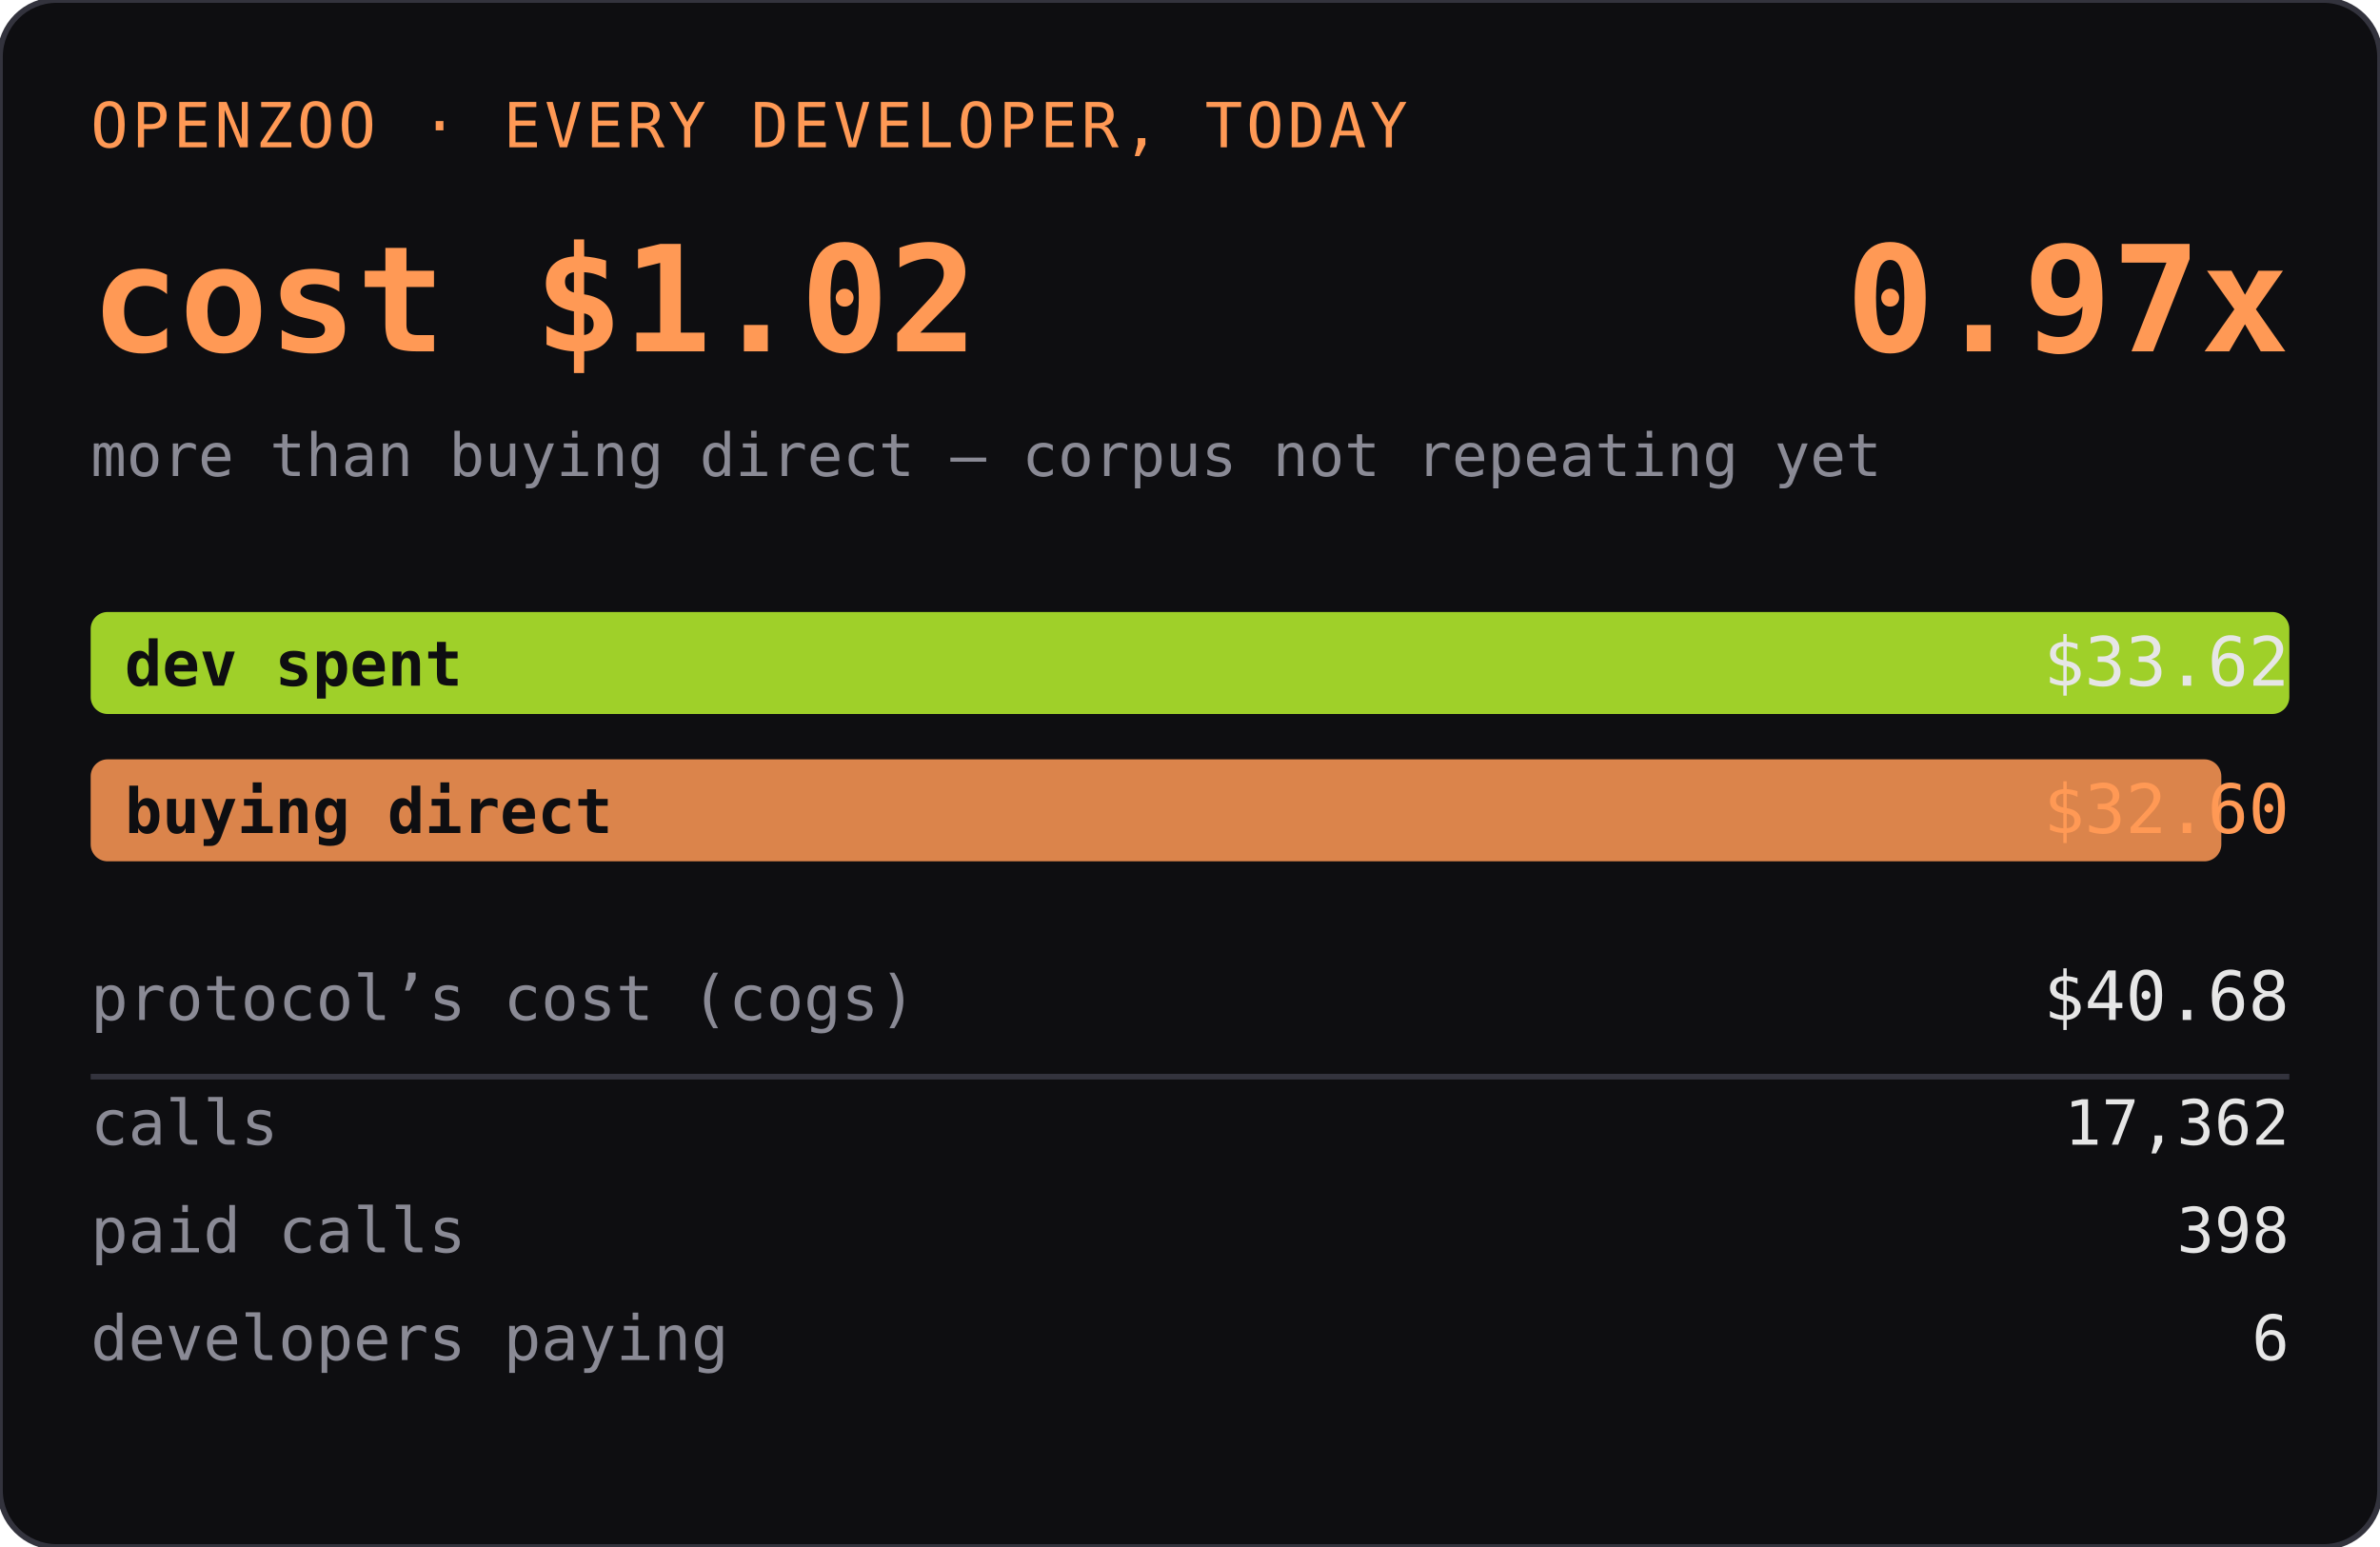
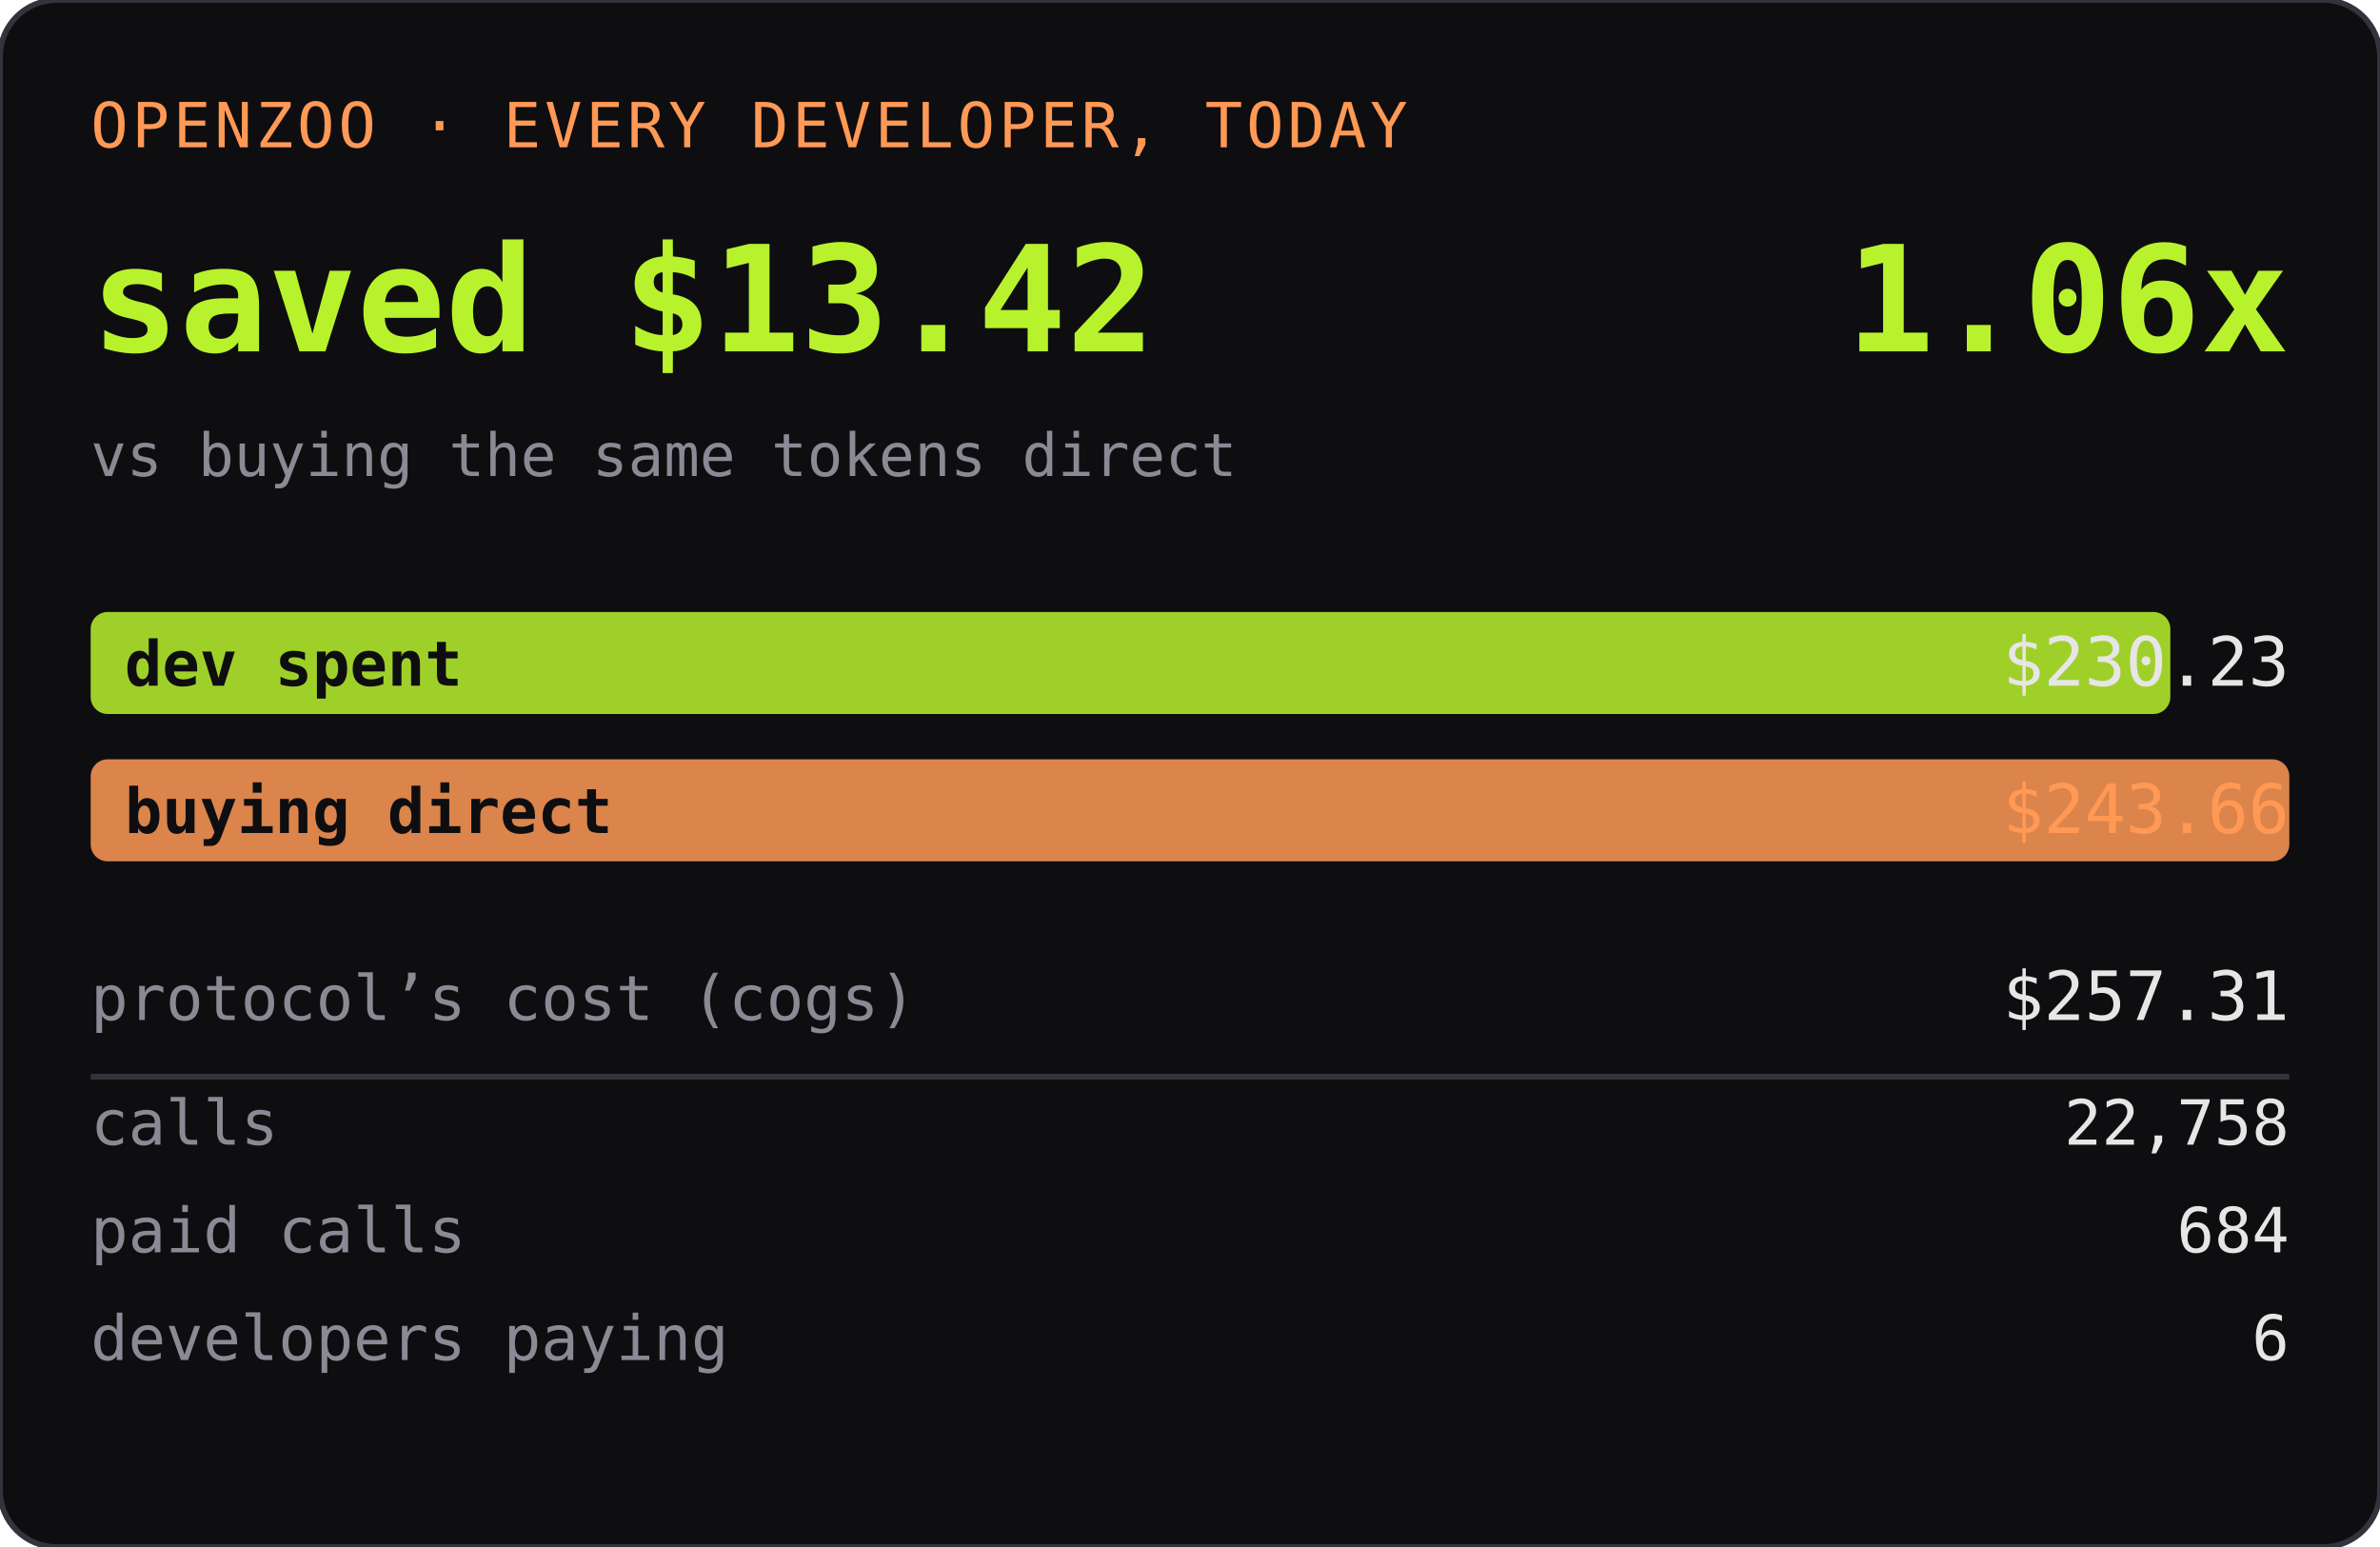
<svg xmlns="http://www.w3.org/2000/svg" width="420" height="273" role="img" aria-label="OPENZOO · EVERY DEVELOPER, TODAY">
  <rect width="420" height="273" rx="10" fill="#0e0e11" />
  <rect width="420" height="273" rx="10" fill="none" stroke="#33333d" />
  <text x="16" y="26" font-family="ui-monospace,SFMono-Regular,Menlo,monospace" font-size="11" fill="#ff9955" letter-spacing="0.06em">OPENZOO · EVERY DEVELOPER, TODAY</text>
-   <text x="16" y="62" font-family="ui-monospace,SFMono-Regular,Menlo,monospace" font-size="26" font-weight="600" fill="#ff9955">cost $1.02</text>
-   <text x="404" y="62" text-anchor="end" font-family="ui-monospace,SFMono-Regular,Menlo,monospace" font-size="26" font-weight="600" fill="#ff9955">0.97x</text>
-   <text x="16" y="84" font-family="ui-monospace,SFMono-Regular,Menlo,monospace" font-size="10.5" fill="#8a8a95">more than buying direct — corpus not repeating yet</text>
-   <rect x="16" y="108" width="388" height="18" rx="3" fill="#b8f22d" opacity="0.85" />
+   <text x="16" y="62" font-family="ui-monospace,SFMono-Regular,Menlo,monospace" font-size="26" font-weight="600" fill="#b8f22d">saved $13.42</text>
+   <text x="404" y="62" text-anchor="end" font-family="ui-monospace,SFMono-Regular,Menlo,monospace" font-size="26" font-weight="600" fill="#b8f22d">1.06x</text>
+   <text x="16" y="84" font-family="ui-monospace,SFMono-Regular,Menlo,monospace" font-size="10.5" fill="#8a8a95">vs buying the same tokens direct</text>
+   <rect x="16" y="108" width="367" height="18" rx="3" fill="#b8f22d" opacity="0.85" />
  <text x="22" y="121" font-family="ui-monospace,SFMono-Regular,Menlo,monospace" font-size="11" fill="#0e0e11" font-weight="600">dev spent</text>
-   <text x="404" y="121" text-anchor="end" font-family="ui-monospace,SFMono-Regular,Menlo,monospace" font-size="12" fill="#e6e6e6">$33.62</text>
-   <rect x="16" y="134" width="376" height="18" rx="3" fill="#ff9955" opacity="0.85" />
+   <text x="404" y="121" text-anchor="end" font-family="ui-monospace,SFMono-Regular,Menlo,monospace" font-size="12" fill="#e6e6e6">$230.23</text>
+   <rect x="16" y="134" width="388" height="18" rx="3" fill="#ff9955" opacity="0.85" />
  <text x="22" y="147" font-family="ui-monospace,SFMono-Regular,Menlo,monospace" font-size="11" fill="#0e0e11" font-weight="600">buying direct</text>
-   <text x="404" y="147" text-anchor="end" font-family="ui-monospace,SFMono-Regular,Menlo,monospace" font-size="12" fill="#ff9955">$32.60</text>
+   <text x="404" y="147" text-anchor="end" font-family="ui-monospace,SFMono-Regular,Menlo,monospace" font-size="12" fill="#ff9955">$243.66</text>
  <text x="16" y="180" font-family="ui-monospace,SFMono-Regular,Menlo,monospace" font-size="11" fill="#8a8a95">protocol’s cost (cogs)</text>
-   <text x="404" y="180" text-anchor="end" font-family="ui-monospace,SFMono-Regular,Menlo,monospace" font-size="12" fill="#e6e6e6">$40.68</text>
+   <text x="404" y="180" text-anchor="end" font-family="ui-monospace,SFMono-Regular,Menlo,monospace" font-size="12" fill="#e6e6e6">$257.31</text>
  <line x1="16" y1="190" x2="404" y2="190" stroke="#33333d" />
  <text x="16" y="202" font-family="ui-monospace,SFMono-Regular,Menlo,monospace" font-size="11" fill="#8a8a95">calls</text>
-   <text x="404" y="202" text-anchor="end" font-family="ui-monospace,SFMono-Regular,Menlo,monospace" font-size="11" fill="#e6e6e6">17,362</text>
+   <text x="404" y="202" text-anchor="end" font-family="ui-monospace,SFMono-Regular,Menlo,monospace" font-size="11" fill="#e6e6e6">22,758</text>
  <text x="16" y="221" font-family="ui-monospace,SFMono-Regular,Menlo,monospace" font-size="11" fill="#8a8a95">paid calls</text>
-   <text x="404" y="221" text-anchor="end" font-family="ui-monospace,SFMono-Regular,Menlo,monospace" font-size="11" fill="#e6e6e6">398</text>
+   <text x="404" y="221" text-anchor="end" font-family="ui-monospace,SFMono-Regular,Menlo,monospace" font-size="11" fill="#e6e6e6">684</text>
  <text x="16" y="240" font-family="ui-monospace,SFMono-Regular,Menlo,monospace" font-size="11" fill="#8a8a95">developers paying</text>
  <text x="404" y="240" text-anchor="end" font-family="ui-monospace,SFMono-Regular,Menlo,monospace" font-size="11" fill="#e6e6e6">6</text>
</svg>
